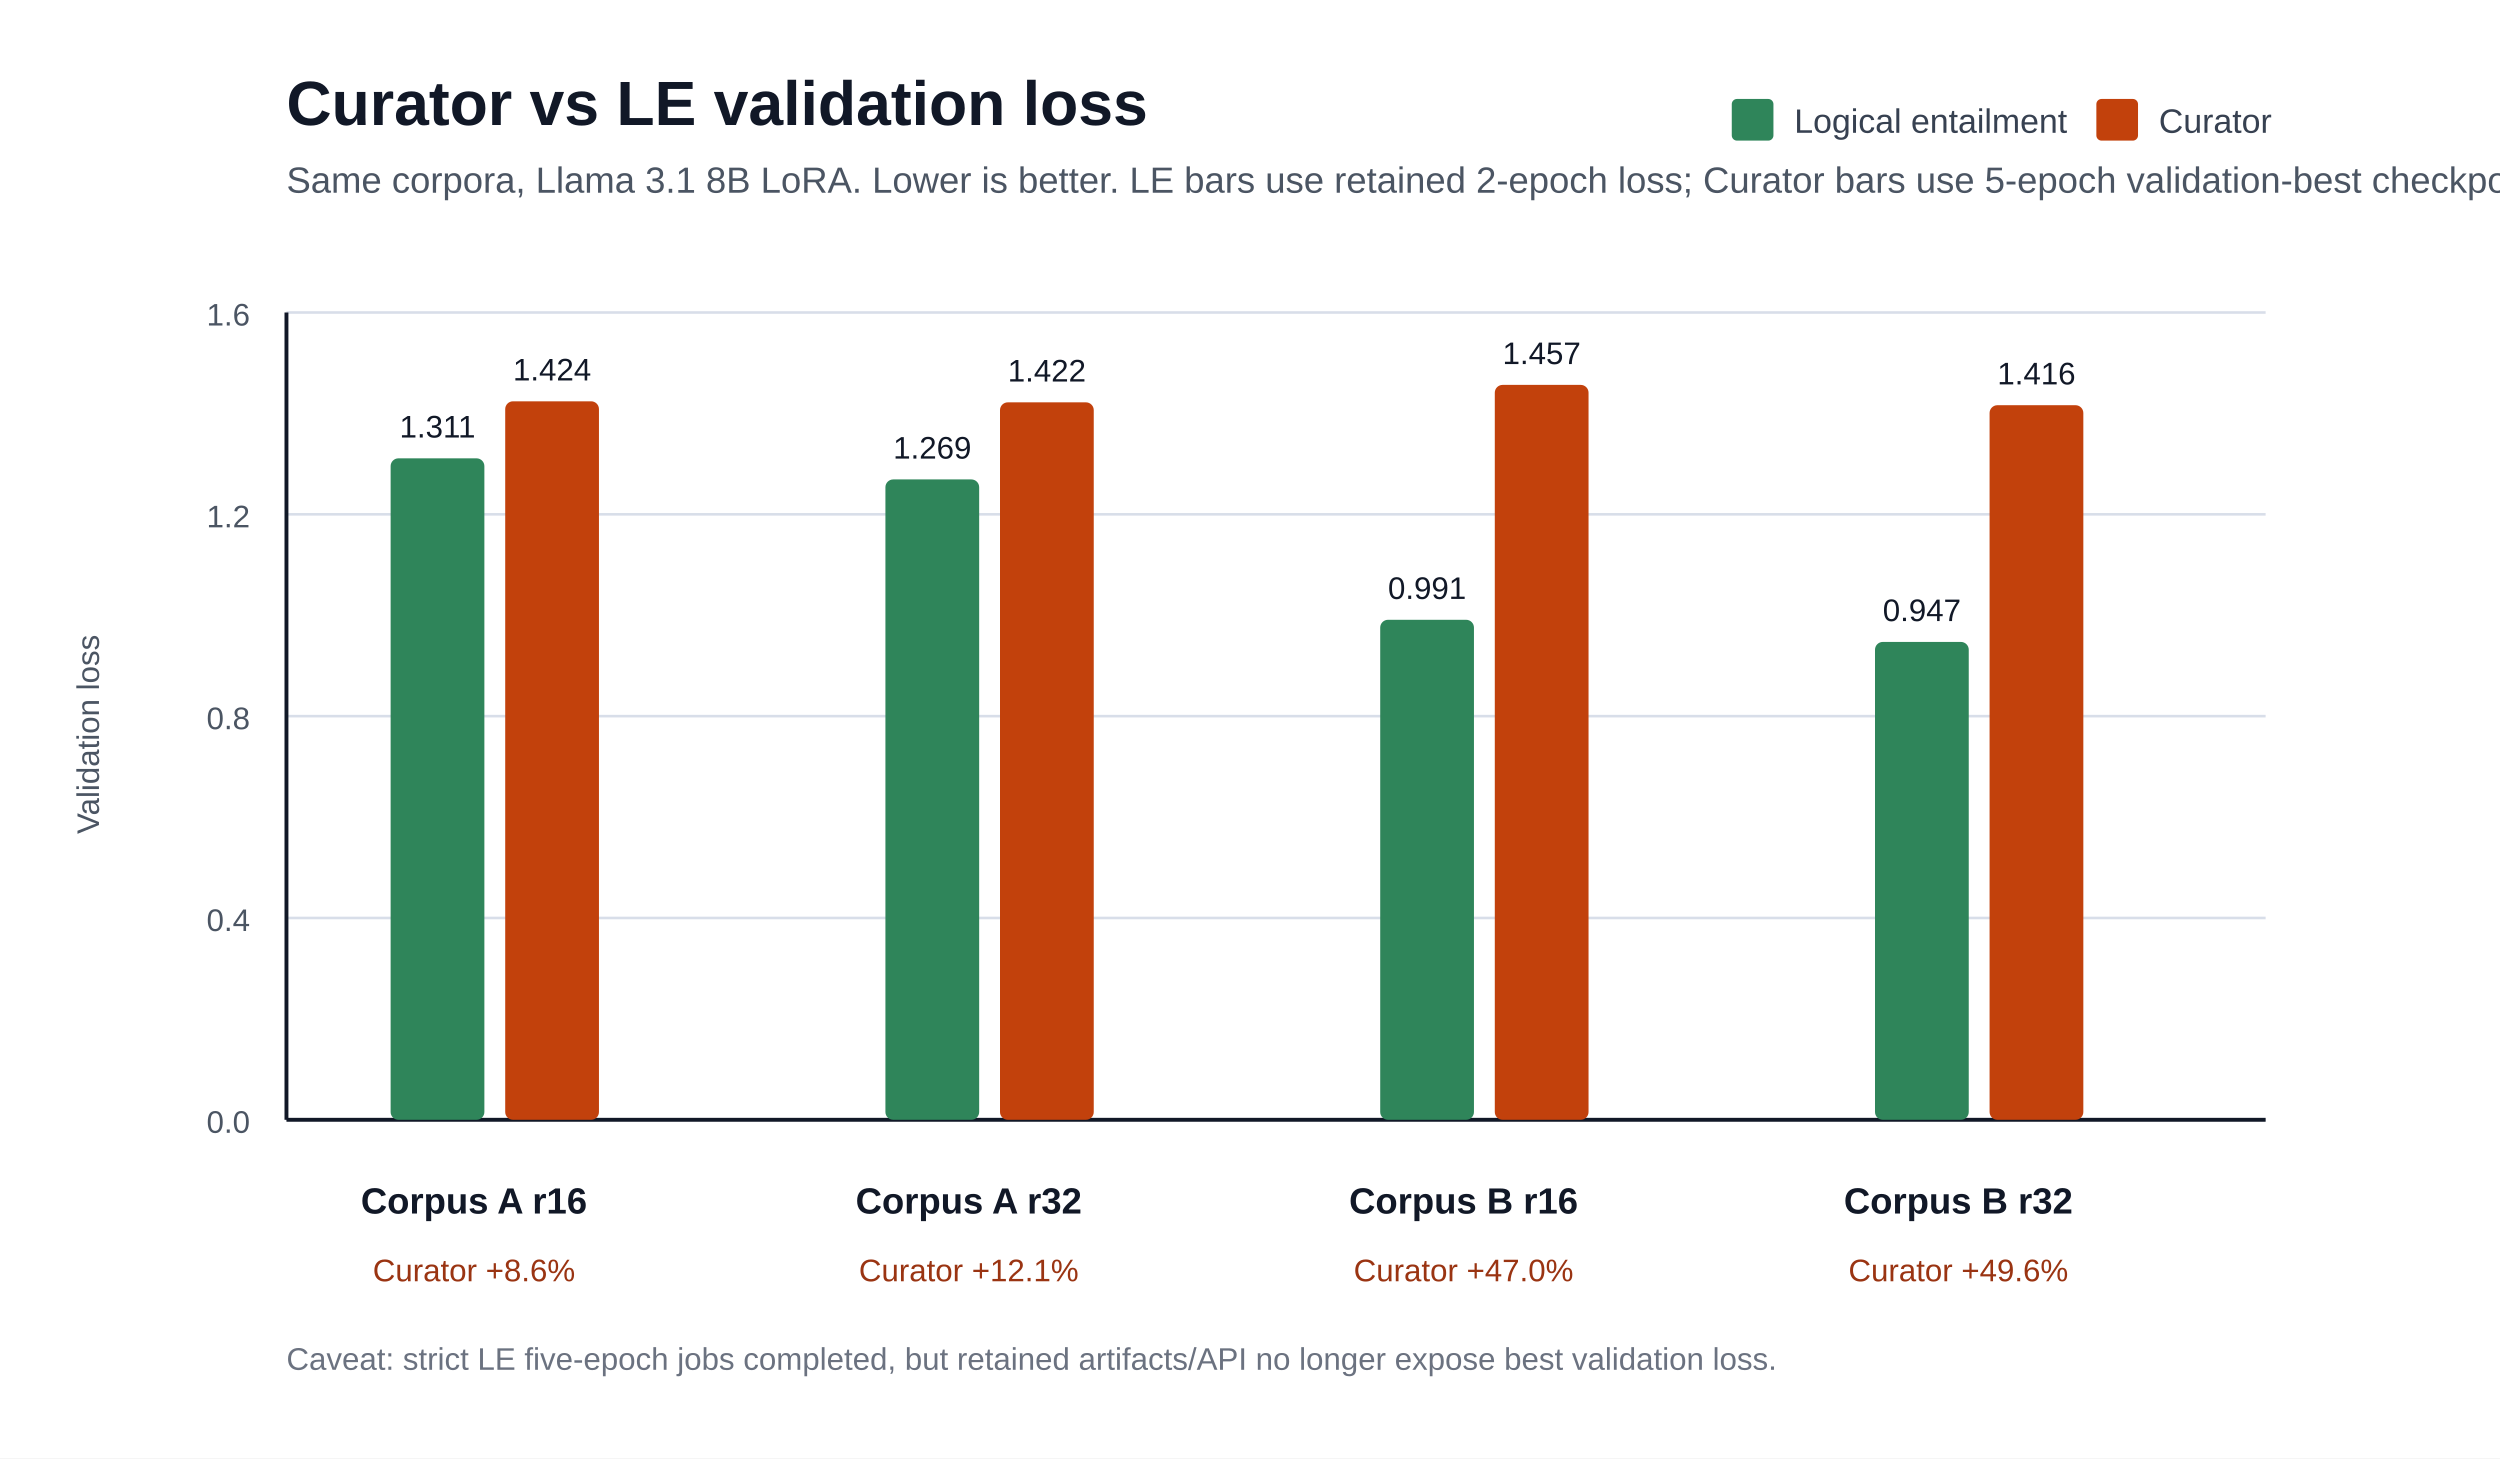
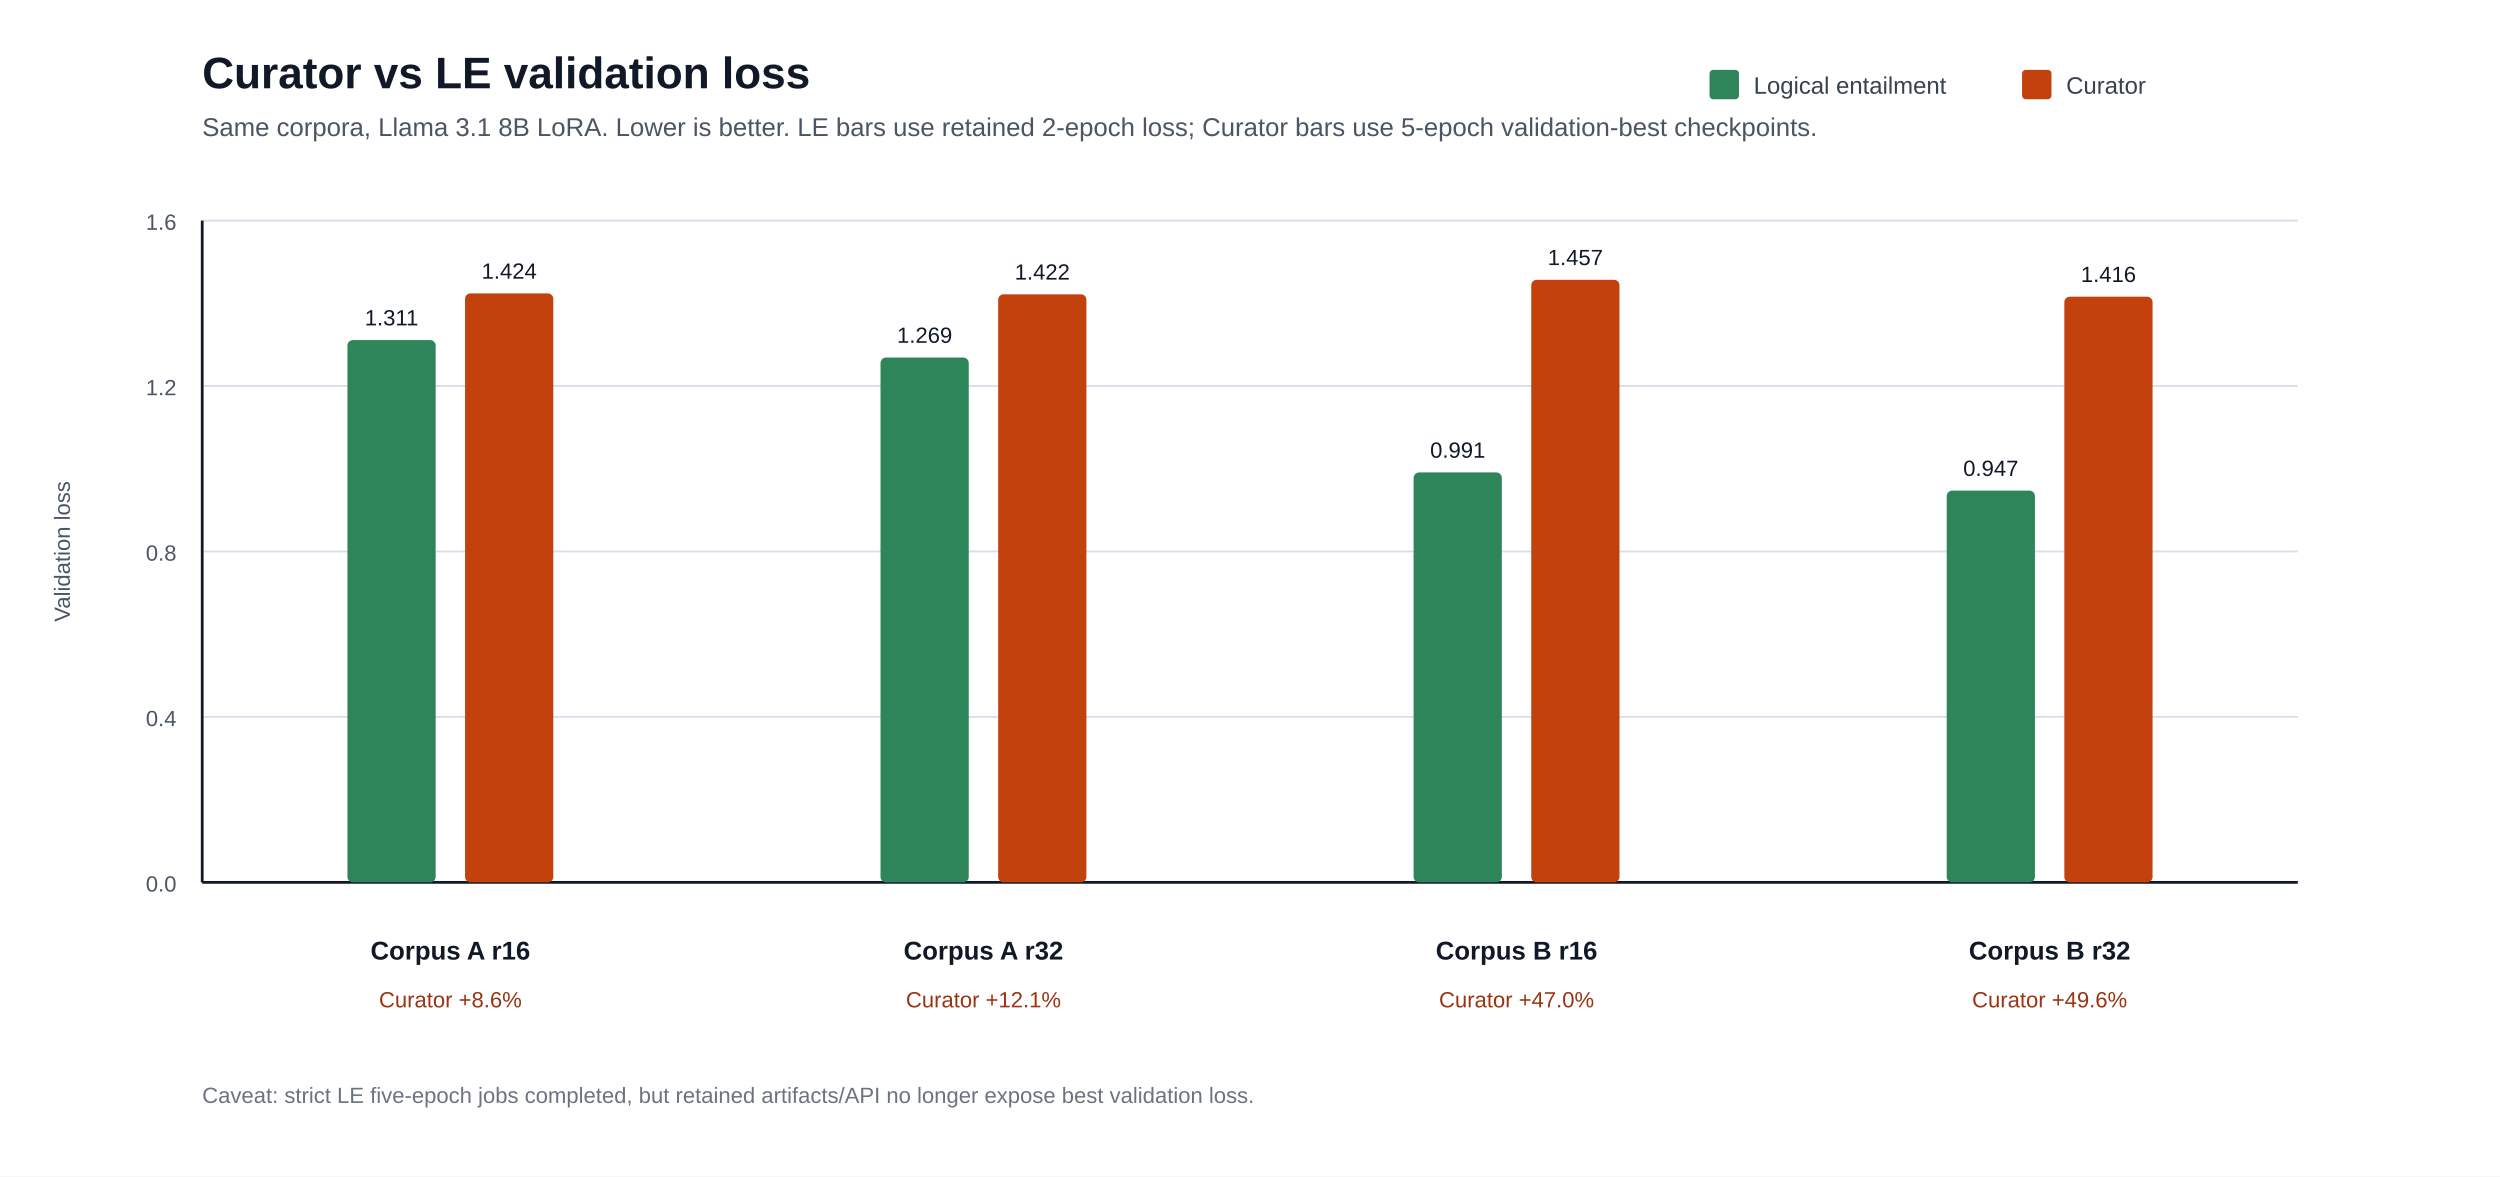
- <svg xmlns="http://www.w3.org/2000/svg" width="960" height="560" viewBox="0 0 960 560" role="img" aria-labelledby="title desc">
+ <svg xmlns="http://www.w3.org/2000/svg" width="1360" height="640" viewBox="0 0 1360 640" role="img" aria-labelledby="title desc">
  <style>
    .title { font: 700 24px Arial, sans-serif; fill: #111827; }
    .subtitle { font: 14px Arial, sans-serif; fill: #4b5563; }
    .axis { font: 12px Arial, sans-serif; fill: #4b5563; }
    .xlabel { font: 700 14px Arial, sans-serif; fill: #111827; }
    .delta { font: 12px Arial, sans-serif; fill: #9a3412; }
    .barval { font: 12px Arial, sans-serif; fill: #111827; }
    .legend { font: 13px Arial, sans-serif; fill: #374151; }
    .note { font: 12px Arial, sans-serif; fill: #6b7280; }
  </style>
-   <rect width="960" height="560" fill="#ffffff" />
+   <rect width="1360" height="640" fill="#ffffff" />
  <text x="110" y="48" class="title">Curator vs LE validation loss</text>
  <text x="110" y="74" class="subtitle">Same corpora, Llama 3.1 8B LoRA. Lower is better. LE bars use retained 2-epoch loss; Curator bars use 5-epoch validation-best checkpoints.</text>
-   <rect x="665" y="38" width="16" height="16" fill="#2f855a" rx="2" />
-   <text x="689" y="51" class="legend">Logical entailment</text>
-   <rect x="805" y="38" width="16" height="16" fill="#c2410c" rx="2" />
-   <text x="829" y="51" class="legend">Curator</text>
-   <line x1="110" y1="430.0" x2="870" y2="430.0" stroke="#d8dee9" stroke-width="1" />
-   <text x="96" y="435.0" text-anchor="end" class="axis">0.0</text>
-   <line x1="110" y1="352.5" x2="870" y2="352.5" stroke="#d8dee9" stroke-width="1" />
-   <text x="96" y="357.5" text-anchor="end" class="axis">0.4</text>
-   <line x1="110" y1="275.0" x2="870" y2="275.0" stroke="#d8dee9" stroke-width="1" />
-   <text x="96" y="280.0" text-anchor="end" class="axis">0.8</text>
-   <line x1="110" y1="197.5" x2="870" y2="197.5" stroke="#d8dee9" stroke-width="1" />
-   <text x="96" y="202.5" text-anchor="end" class="axis">1.2</text>
-   <line x1="110" y1="120.0" x2="870" y2="120.0" stroke="#d8dee9" stroke-width="1" />
+   <rect x="930" y="38" width="16" height="16" fill="#2f855a" rx="2" />
+   <text x="954" y="51" class="legend">Logical entailment</text>
+   <rect x="1100" y="38" width="16" height="16" fill="#c2410c" rx="2" />
+   <text x="1124" y="51" class="legend">Curator</text>
+   <line x1="110" y1="480.0" x2="1250" y2="480.0" stroke="#d8dee9" stroke-width="1" />
+   <text x="96" y="485.0" text-anchor="end" class="axis">0.0</text>
+   <line x1="110" y1="390.0" x2="1250" y2="390.0" stroke="#d8dee9" stroke-width="1" />
+   <text x="96" y="395.0" text-anchor="end" class="axis">0.4</text>
+   <line x1="110" y1="300.0" x2="1250" y2="300.0" stroke="#d8dee9" stroke-width="1" />
+   <text x="96" y="305.0" text-anchor="end" class="axis">0.8</text>
+   <line x1="110" y1="210.0" x2="1250" y2="210.0" stroke="#d8dee9" stroke-width="1" />
+   <text x="96" y="215.0" text-anchor="end" class="axis">1.2</text>
+   <line x1="110" y1="120.0" x2="1250" y2="120.0" stroke="#d8dee9" stroke-width="1" />
  <text x="96" y="125.0" text-anchor="end" class="axis">1.6</text>
-   <line x1="110" y1="120" x2="110" y2="430" stroke="#111827" stroke-width="1.5" />
-   <line x1="110" y1="430" x2="870" y2="430" stroke="#111827" stroke-width="1.5" />
-   <text x="38" y="282" transform="rotate(-90 38 282)" text-anchor="middle" class="axis">Validation loss</text>
-   <rect x="150.0" y="176.0" width="36" height="254.0" fill="#2f855a" rx="3" />
-   <text x="168.0" y="168.0" text-anchor="middle" class="barval">1.311</text>
-   <rect x="194.0" y="154.1" width="36" height="275.9" fill="#c2410c" rx="3" />
-   <text x="212.0" y="146.1" text-anchor="middle" class="barval">1.424</text>
-   <rect x="340.0" y="184.1" width="36" height="245.9" fill="#2f855a" rx="3" />
-   <text x="358.0" y="176.1" text-anchor="middle" class="barval">1.269</text>
-   <rect x="384.0" y="154.5" width="36" height="275.5" fill="#c2410c" rx="3" />
-   <text x="402.0" y="146.5" text-anchor="middle" class="barval">1.422</text>
-   <rect x="530.0" y="238.0" width="36" height="192.0" fill="#2f855a" rx="3" />
-   <text x="548.0" y="230.0" text-anchor="middle" class="barval">0.991</text>
-   <rect x="574.0" y="147.8" width="36" height="282.2" fill="#c2410c" rx="3" />
-   <text x="592.0" y="139.8" text-anchor="middle" class="barval">1.457</text>
-   <rect x="720.0" y="246.5" width="36" height="183.5" fill="#2f855a" rx="3" />
-   <text x="738.0" y="238.5" text-anchor="middle" class="barval">0.947</text>
-   <rect x="764.0" y="155.6" width="36" height="274.4" fill="#c2410c" rx="3" />
-   <text x="782.0" y="147.6" text-anchor="middle" class="barval">1.416</text>
-   <text x="182" y="466" text-anchor="middle" class="xlabel">Corpus A r16</text>
-   <text x="182" y="492" text-anchor="middle" class="delta">Curator +8.6%</text>
-   <text x="372" y="466" text-anchor="middle" class="xlabel">Corpus A r32</text>
-   <text x="372" y="492" text-anchor="middle" class="delta">Curator +12.1%</text>
-   <text x="562" y="466" text-anchor="middle" class="xlabel">Corpus B r16</text>
-   <text x="562" y="492" text-anchor="middle" class="delta">Curator +47.0%</text>
-   <text x="752" y="466" text-anchor="middle" class="xlabel">Corpus B r32</text>
-   <text x="752" y="492" text-anchor="middle" class="delta">Curator +49.6%</text>
-   <text x="110" y="526" class="note">Caveat: strict LE five-epoch jobs completed, but retained artifacts/API no longer expose best validation loss.</text>
+   <line x1="110" y1="120" x2="110" y2="480" stroke="#111827" stroke-width="1.5" />
+   <line x1="110" y1="480" x2="1250" y2="480" stroke="#111827" stroke-width="1.5" />
+   <text x="38" y="300" transform="rotate(-90 38 300)" text-anchor="middle" class="axis">Validation loss</text>
+   <rect x="189.0" y="185.0" width="48" height="295.0" fill="#2f855a" rx="3" />
+   <text x="213.0" y="177.0" text-anchor="middle" class="barval">1.311</text>
+   <rect x="253.0" y="159.6" width="48" height="320.4" fill="#c2410c" rx="3" />
+   <text x="277.0" y="151.6" text-anchor="middle" class="barval">1.424</text>
+   <text x="245" y="522" text-anchor="middle" class="xlabel">Corpus A r16</text>
+   <text x="245" y="548" text-anchor="middle" class="delta">Curator +8.6%</text>
+   <rect x="479.0" y="194.5" width="48" height="285.5" fill="#2f855a" rx="3" />
+   <text x="503.0" y="186.5" text-anchor="middle" class="barval">1.269</text>
+   <rect x="543.0" y="160.1" width="48" height="319.9" fill="#c2410c" rx="3" />
+   <text x="567.0" y="152.1" text-anchor="middle" class="barval">1.422</text>
+   <text x="535" y="522" text-anchor="middle" class="xlabel">Corpus A r32</text>
+   <text x="535" y="548" text-anchor="middle" class="delta">Curator +12.1%</text>
+   <rect x="769.0" y="257.0" width="48" height="223.0" fill="#2f855a" rx="3" />
+   <text x="793.0" y="249.0" text-anchor="middle" class="barval">0.991</text>
+   <rect x="833.0" y="152.2" width="48" height="327.8" fill="#c2410c" rx="3" />
+   <text x="857.0" y="144.2" text-anchor="middle" class="barval">1.457</text>
+   <text x="825" y="522" text-anchor="middle" class="xlabel">Corpus B r16</text>
+   <text x="825" y="548" text-anchor="middle" class="delta">Curator +47.0%</text>
+   <rect x="1059.0" y="266.9" width="48" height="213.1" fill="#2f855a" rx="3" />
+   <text x="1083.0" y="258.9" text-anchor="middle" class="barval">0.947</text>
+   <rect x="1123.0" y="161.4" width="48" height="318.6" fill="#c2410c" rx="3" />
+   <text x="1147.0" y="153.4" text-anchor="middle" class="barval">1.416</text>
+   <text x="1115" y="522" text-anchor="middle" class="xlabel">Corpus B r32</text>
+   <text x="1115" y="548" text-anchor="middle" class="delta">Curator +49.6%</text>
+   <text x="110" y="600" class="note">Caveat: strict LE five-epoch jobs completed, but retained artifacts/API no longer expose best validation loss.</text>
</svg>
